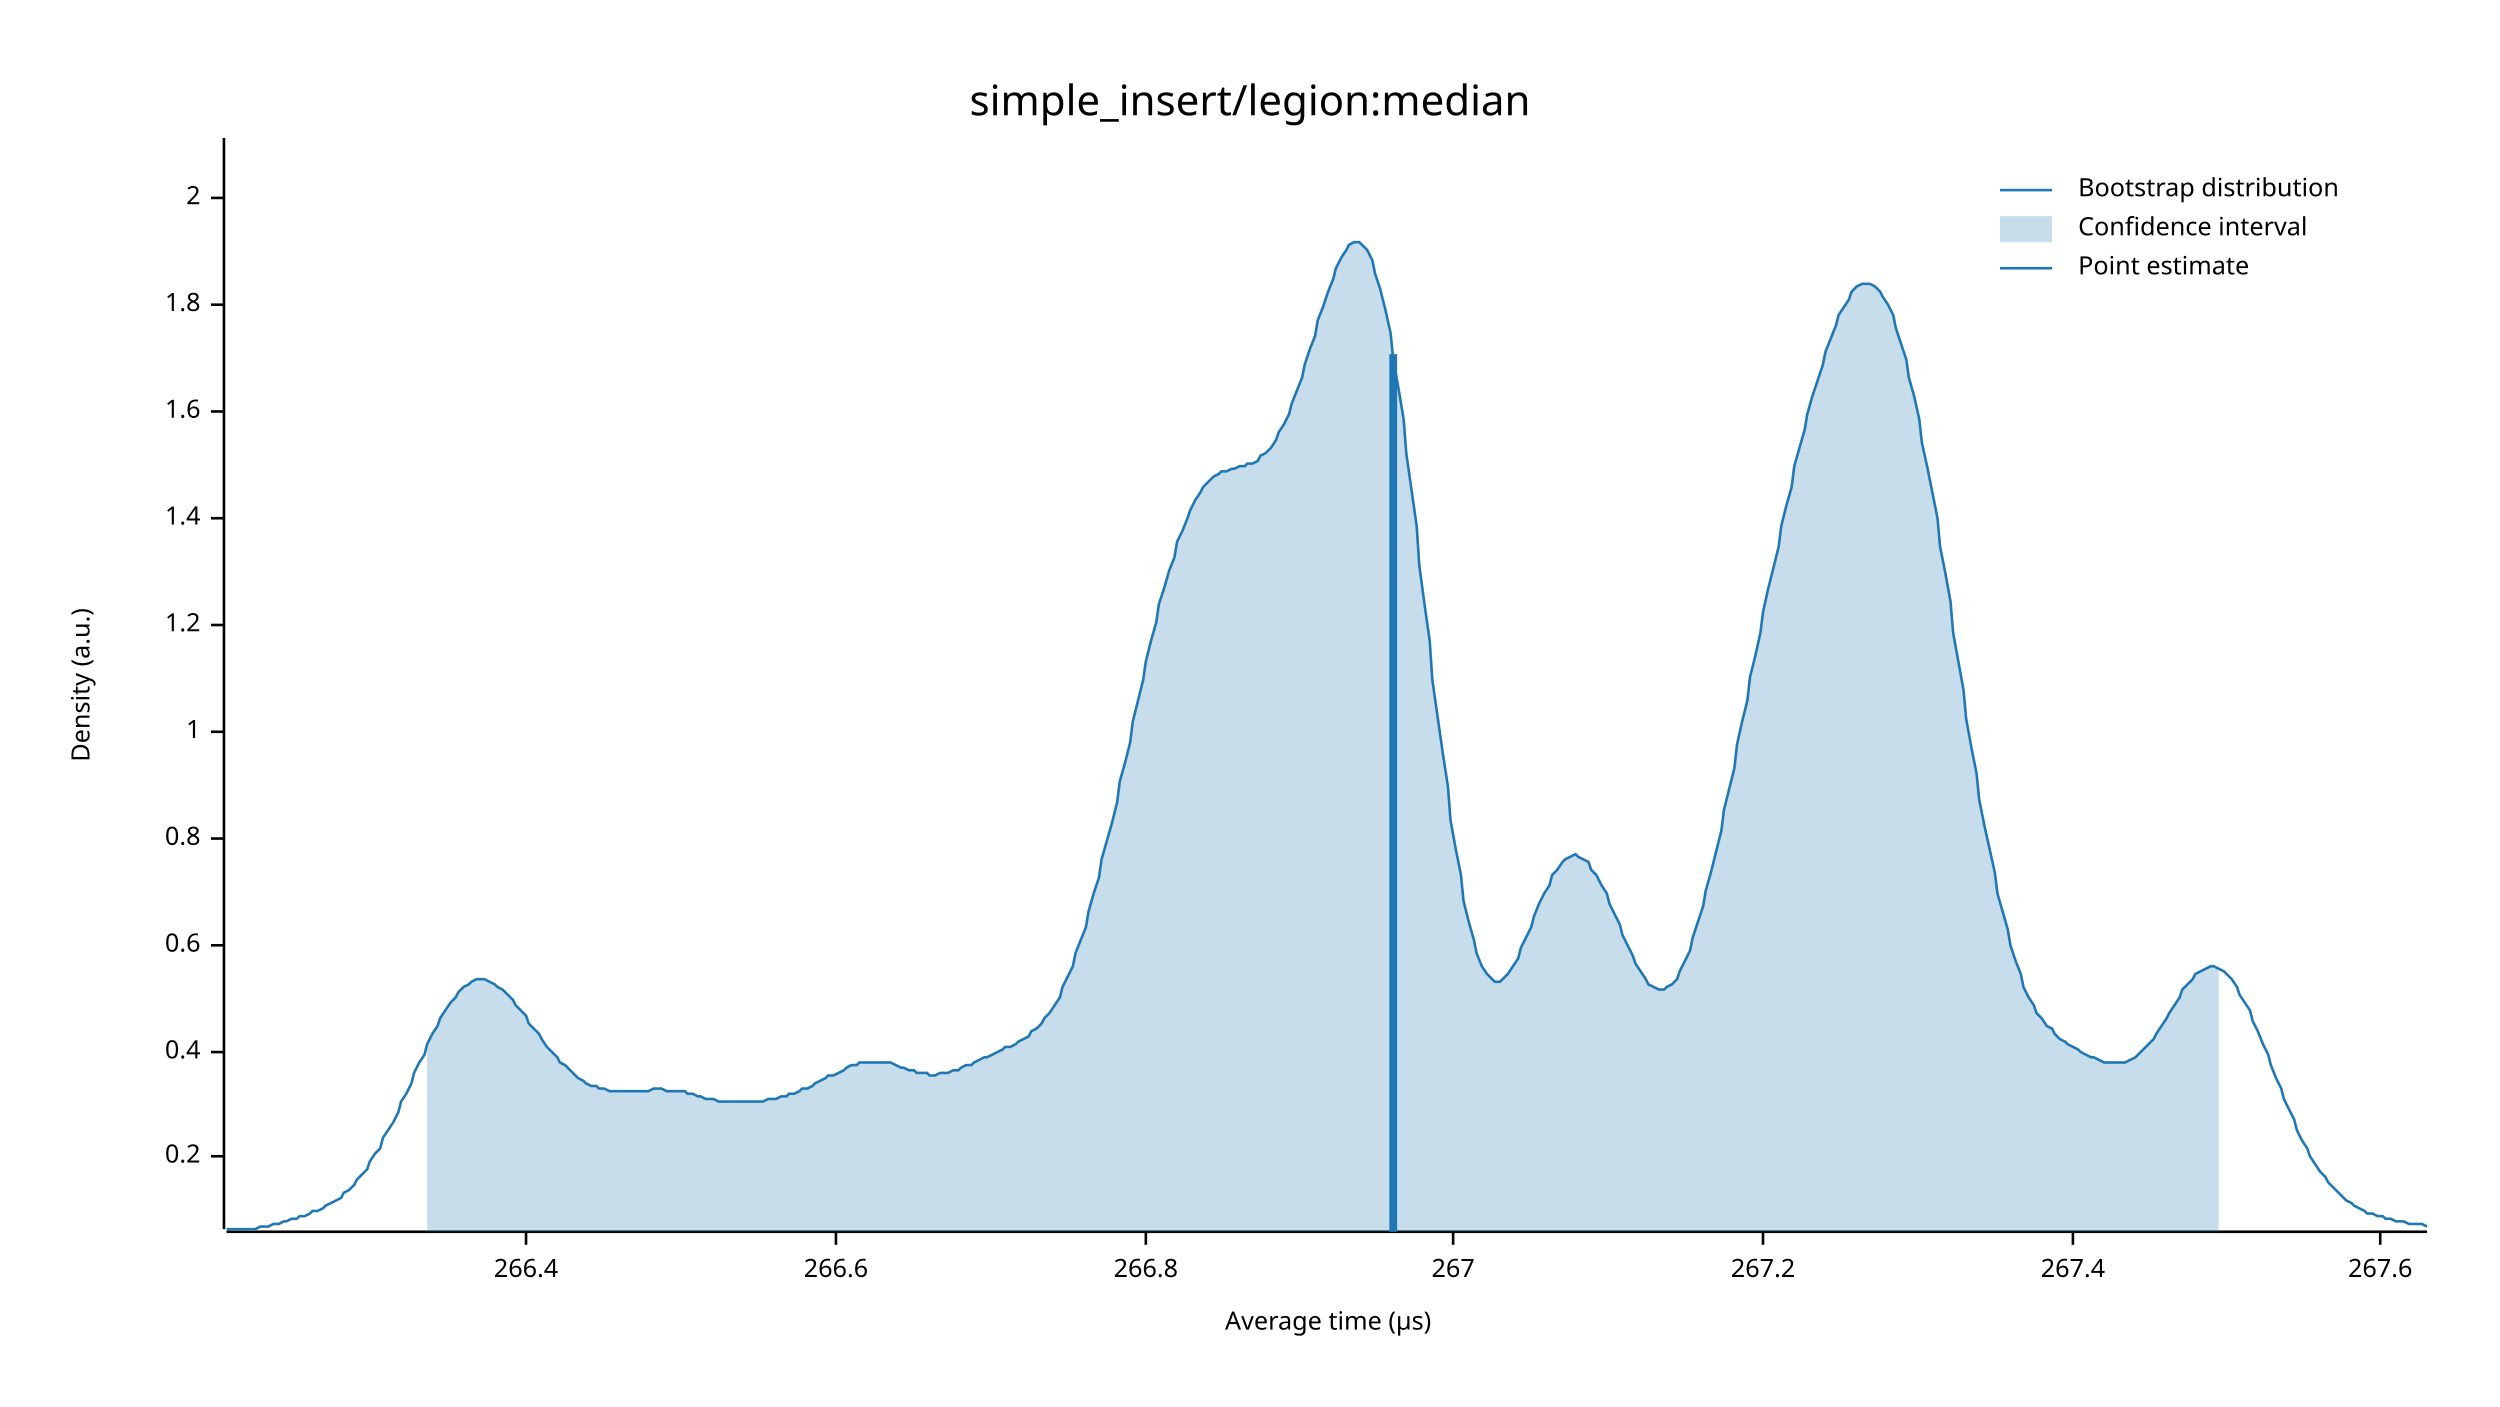
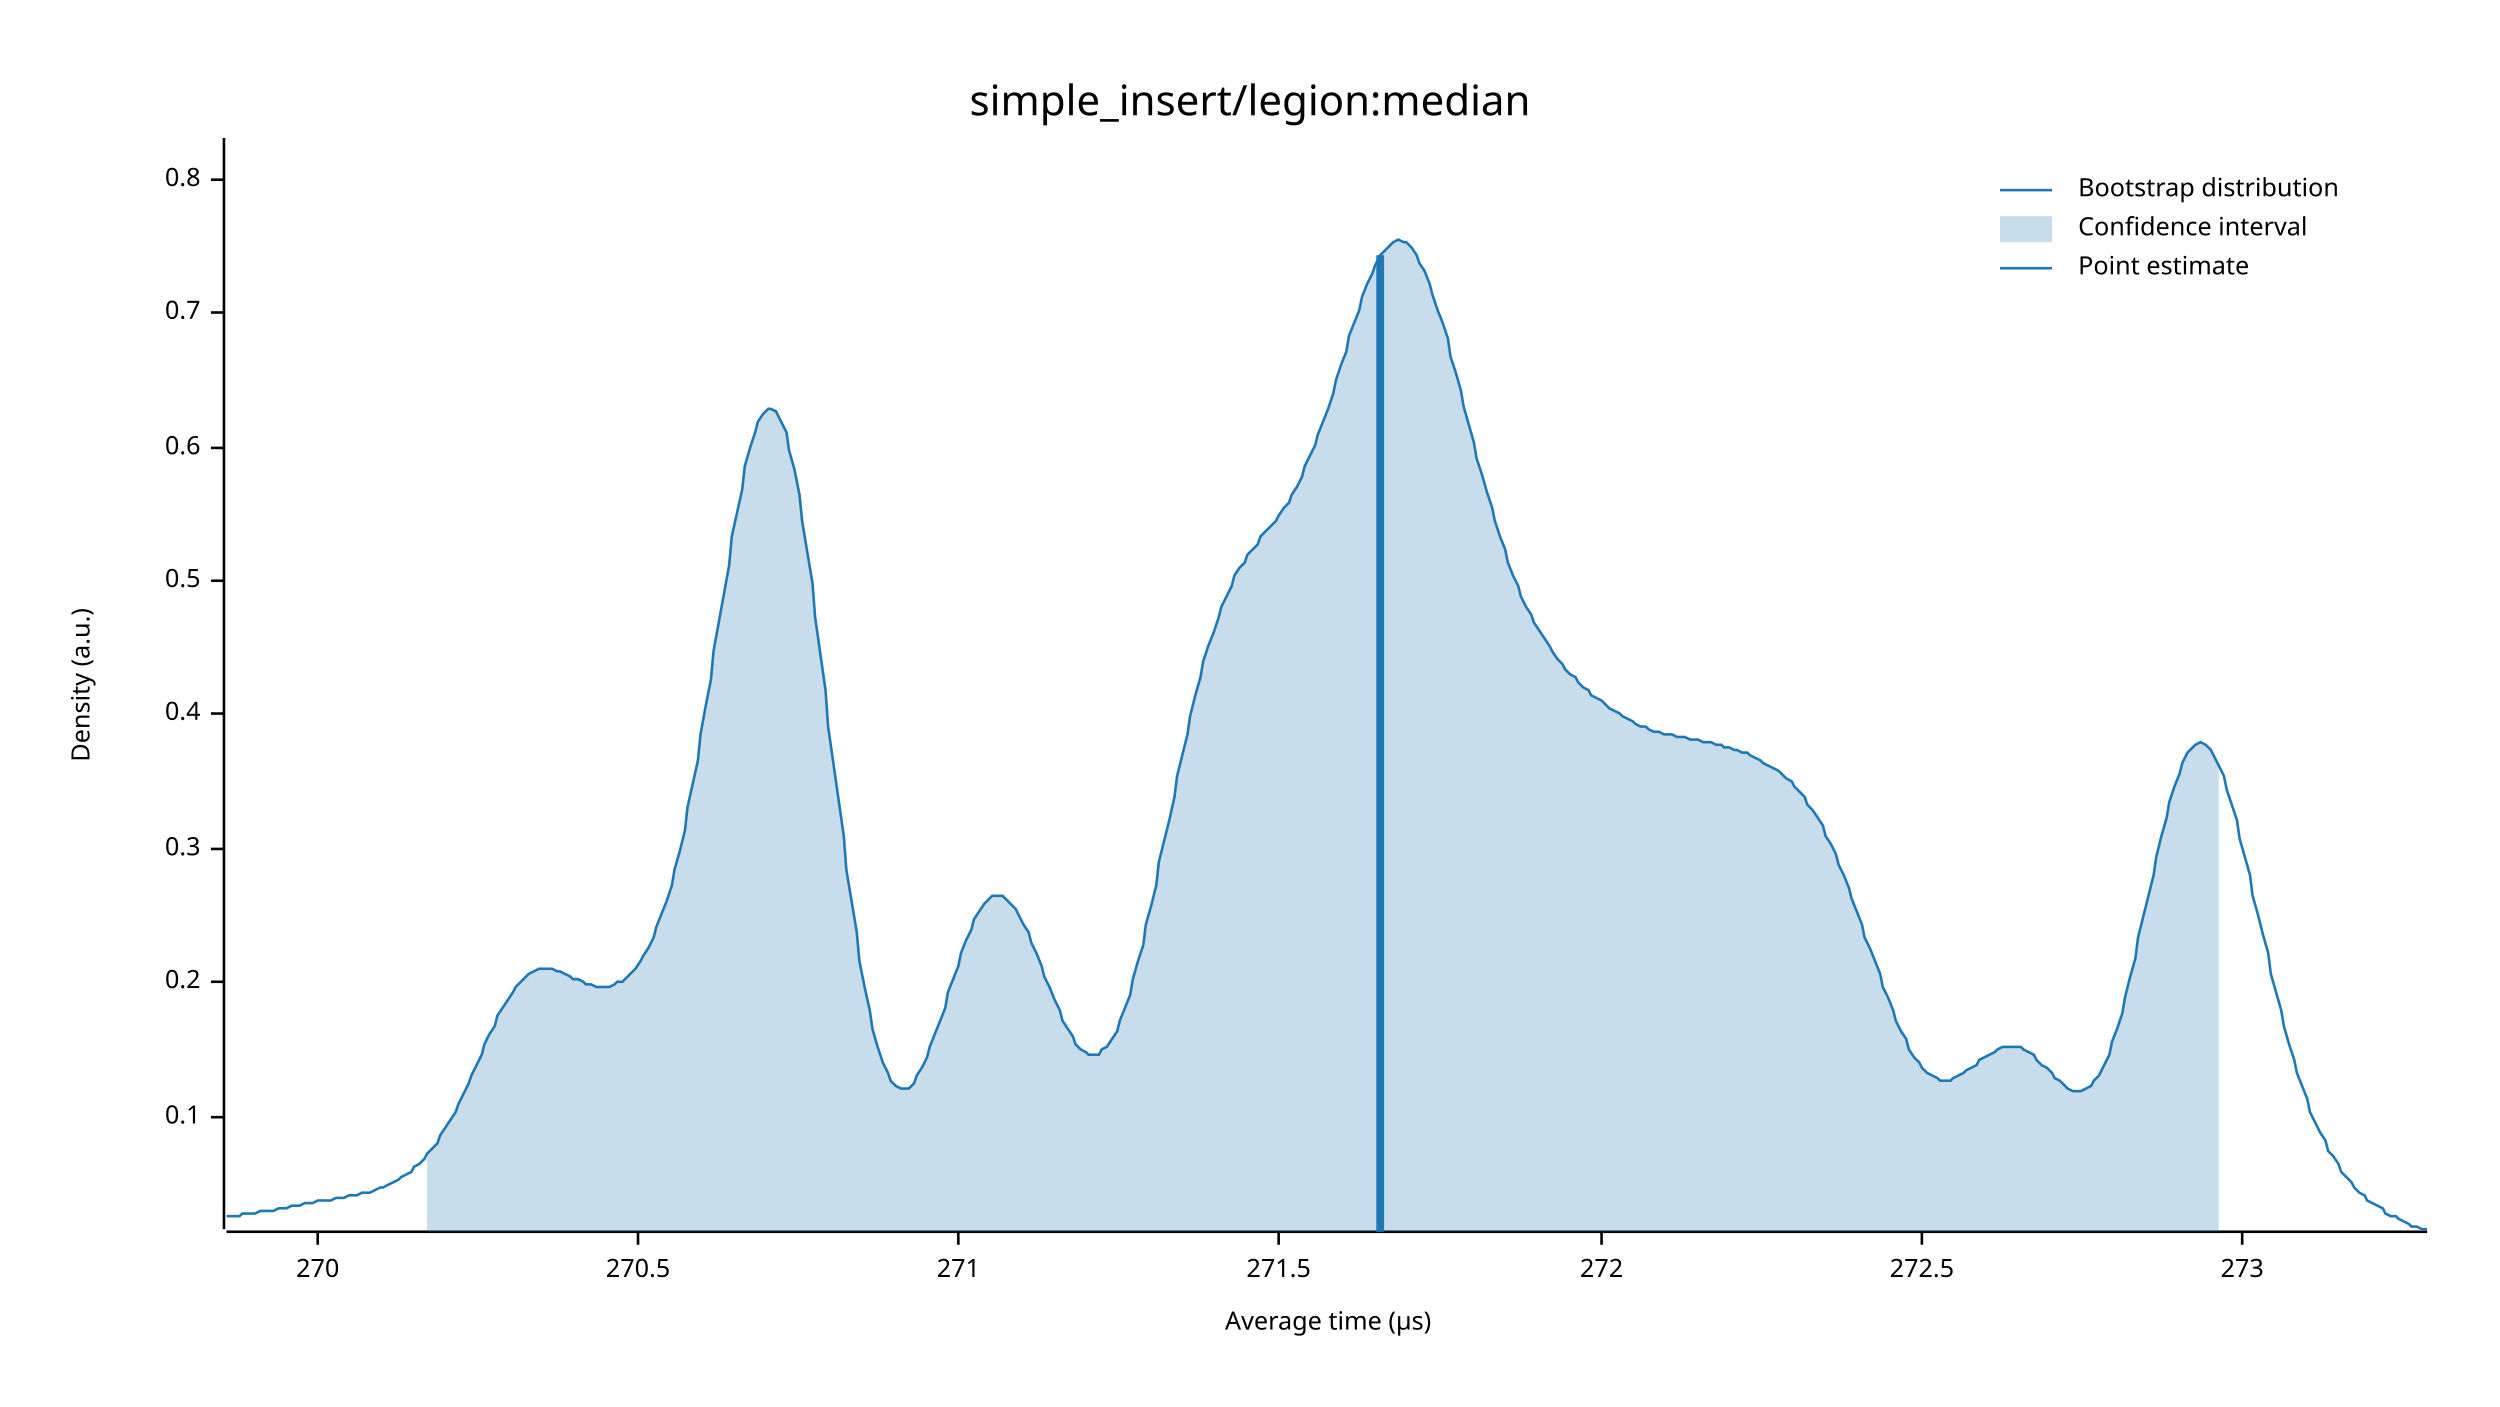
<svg xmlns="http://www.w3.org/2000/svg" width="960" height="540" viewBox="0 0 960 540">
  <text x="480" y="32" dy="0.76em" text-anchor="middle" font-family="sans-serif" font-size="16.129" opacity="1" fill="#000000">
simple_insert/legion:median
</text>
  <text x="27" y="263" dy="0.76em" text-anchor="middle" font-family="sans-serif" font-size="9.677" opacity="1" fill="#000000" transform="rotate(270, 27, 263)">
Density (a.u.)
</text>
  <text x="510" y="513" dy="-0.5ex" text-anchor="middle" font-family="sans-serif" font-size="9.677" opacity="1" fill="#000000">
Average time (µs)
</text>
  <polyline fill="none" opacity="1" stroke="#000000" stroke-width="1" points="86,53 86,472 " />
-   <text x="77" y="444" dy="0.5ex" text-anchor="end" font-family="sans-serif" font-size="9.677" opacity="1" fill="#000000">
+   <text x="77" y="429" dy="0.5ex" text-anchor="end" font-family="sans-serif" font-size="9.677" opacity="1" fill="#000000">
+ 0.1
+ </text>
+   <polyline fill="none" opacity="1" stroke="#000000" stroke-width="1" points="81,429 86,429 " />
+   <text x="77" y="377" dy="0.5ex" text-anchor="end" font-family="sans-serif" font-size="9.677" opacity="1" fill="#000000">
0.2
</text>
-   <polyline fill="none" opacity="1" stroke="#000000" stroke-width="1" points="81,444 86,444 " />
-   <text x="77" y="404" dy="0.5ex" text-anchor="end" font-family="sans-serif" font-size="9.677" opacity="1" fill="#000000">
+   <polyline fill="none" opacity="1" stroke="#000000" stroke-width="1" points="81,377 86,377 " />
+   <text x="77" y="326" dy="0.5ex" text-anchor="end" font-family="sans-serif" font-size="9.677" opacity="1" fill="#000000">
+ 0.3
+ </text>
+   <polyline fill="none" opacity="1" stroke="#000000" stroke-width="1" points="81,326 86,326 " />
+   <text x="77" y="274" dy="0.5ex" text-anchor="end" font-family="sans-serif" font-size="9.677" opacity="1" fill="#000000">
0.4
</text>
-   <polyline fill="none" opacity="1" stroke="#000000" stroke-width="1" points="81,404 86,404 " />
-   <text x="77" y="363" dy="0.5ex" text-anchor="end" font-family="sans-serif" font-size="9.677" opacity="1" fill="#000000">
+   <polyline fill="none" opacity="1" stroke="#000000" stroke-width="1" points="81,274 86,274 " />
+   <text x="77" y="223" dy="0.5ex" text-anchor="end" font-family="sans-serif" font-size="9.677" opacity="1" fill="#000000">
+ 0.5
+ </text>
+   <polyline fill="none" opacity="1" stroke="#000000" stroke-width="1" points="81,223 86,223 " />
+   <text x="77" y="172" dy="0.5ex" text-anchor="end" font-family="sans-serif" font-size="9.677" opacity="1" fill="#000000">
0.6
</text>
-   <polyline fill="none" opacity="1" stroke="#000000" stroke-width="1" points="81,363 86,363 " />
-   <text x="77" y="322" dy="0.5ex" text-anchor="end" font-family="sans-serif" font-size="9.677" opacity="1" fill="#000000">
+   <polyline fill="none" opacity="1" stroke="#000000" stroke-width="1" points="81,172 86,172 " />
+   <text x="77" y="120" dy="0.5ex" text-anchor="end" font-family="sans-serif" font-size="9.677" opacity="1" fill="#000000">
+ 0.7
+ </text>
+   <polyline fill="none" opacity="1" stroke="#000000" stroke-width="1" points="81,120 86,120 " />
+   <text x="77" y="69" dy="0.5ex" text-anchor="end" font-family="sans-serif" font-size="9.677" opacity="1" fill="#000000">
0.8
</text>
-   <polyline fill="none" opacity="1" stroke="#000000" stroke-width="1" points="81,322 86,322 " />
-   <text x="77" y="281" dy="0.5ex" text-anchor="end" font-family="sans-serif" font-size="9.677" opacity="1" fill="#000000">
- 1
+   <polyline fill="none" opacity="1" stroke="#000000" stroke-width="1" points="81,69 86,69 " />
+   <polyline fill="none" opacity="1" stroke="#000000" stroke-width="1" points="87,473 932,473 " />
+   <text x="122" y="483" dy="0.76em" text-anchor="middle" font-family="sans-serif" font-size="9.677" opacity="1" fill="#000000">
+ 270
</text>
-   <polyline fill="none" opacity="1" stroke="#000000" stroke-width="1" points="81,281 86,281 " />
-   <text x="77" y="240" dy="0.5ex" text-anchor="end" font-family="sans-serif" font-size="9.677" opacity="1" fill="#000000">
- 1.2
+   <polyline fill="none" opacity="1" stroke="#000000" stroke-width="1" points="122,473 122,478 " />
+   <text x="245" y="483" dy="0.76em" text-anchor="middle" font-family="sans-serif" font-size="9.677" opacity="1" fill="#000000">
+ 270.5
</text>
-   <polyline fill="none" opacity="1" stroke="#000000" stroke-width="1" points="81,240 86,240 " />
-   <text x="77" y="199" dy="0.5ex" text-anchor="end" font-family="sans-serif" font-size="9.677" opacity="1" fill="#000000">
- 1.4
+   <polyline fill="none" opacity="1" stroke="#000000" stroke-width="1" points="245,473 245,478 " />
+   <text x="368" y="483" dy="0.76em" text-anchor="middle" font-family="sans-serif" font-size="9.677" opacity="1" fill="#000000">
+ 271
</text>
-   <polyline fill="none" opacity="1" stroke="#000000" stroke-width="1" points="81,199 86,199 " />
-   <text x="77" y="158" dy="0.5ex" text-anchor="end" font-family="sans-serif" font-size="9.677" opacity="1" fill="#000000">
- 1.6
+   <polyline fill="none" opacity="1" stroke="#000000" stroke-width="1" points="368,473 368,478 " />
+   <text x="491" y="483" dy="0.76em" text-anchor="middle" font-family="sans-serif" font-size="9.677" opacity="1" fill="#000000">
+ 271.5
</text>
-   <polyline fill="none" opacity="1" stroke="#000000" stroke-width="1" points="81,158 86,158 " />
-   <text x="77" y="117" dy="0.5ex" text-anchor="end" font-family="sans-serif" font-size="9.677" opacity="1" fill="#000000">
- 1.8
+   <polyline fill="none" opacity="1" stroke="#000000" stroke-width="1" points="491,473 491,478 " />
+   <text x="615" y="483" dy="0.76em" text-anchor="middle" font-family="sans-serif" font-size="9.677" opacity="1" fill="#000000">
+ 272
</text>
-   <polyline fill="none" opacity="1" stroke="#000000" stroke-width="1" points="81,117 86,117 " />
-   <text x="77" y="76" dy="0.5ex" text-anchor="end" font-family="sans-serif" font-size="9.677" opacity="1" fill="#000000">
- 2
+   <polyline fill="none" opacity="1" stroke="#000000" stroke-width="1" points="615,473 615,478 " />
+   <text x="738" y="483" dy="0.76em" text-anchor="middle" font-family="sans-serif" font-size="9.677" opacity="1" fill="#000000">
+ 272.5
</text>
-   <polyline fill="none" opacity="1" stroke="#000000" stroke-width="1" points="81,76 86,76 " />
-   <polyline fill="none" opacity="1" stroke="#000000" stroke-width="1" points="87,473 932,473 " />
-   <text x="202" y="483" dy="0.76em" text-anchor="middle" font-family="sans-serif" font-size="9.677" opacity="1" fill="#000000">
- 266.4
+   <polyline fill="none" opacity="1" stroke="#000000" stroke-width="1" points="738,473 738,478 " />
+   <text x="861" y="483" dy="0.76em" text-anchor="middle" font-family="sans-serif" font-size="9.677" opacity="1" fill="#000000">
+ 273
</text>
-   <polyline fill="none" opacity="1" stroke="#000000" stroke-width="1" points="202,473 202,478 " />
-   <text x="321" y="483" dy="0.76em" text-anchor="middle" font-family="sans-serif" font-size="9.677" opacity="1" fill="#000000">
- 266.6
- </text>
-   <polyline fill="none" opacity="1" stroke="#000000" stroke-width="1" points="321,473 321,478 " />
-   <text x="440" y="483" dy="0.76em" text-anchor="middle" font-family="sans-serif" font-size="9.677" opacity="1" fill="#000000">
- 266.8
- </text>
-   <polyline fill="none" opacity="1" stroke="#000000" stroke-width="1" points="440,473 440,478 " />
-   <text x="558" y="483" dy="0.76em" text-anchor="middle" font-family="sans-serif" font-size="9.677" opacity="1" fill="#000000">
- 267
- </text>
-   <polyline fill="none" opacity="1" stroke="#000000" stroke-width="1" points="558,473 558,478 " />
-   <text x="677" y="483" dy="0.76em" text-anchor="middle" font-family="sans-serif" font-size="9.677" opacity="1" fill="#000000">
- 267.2
- </text>
-   <polyline fill="none" opacity="1" stroke="#000000" stroke-width="1" points="677,473 677,478 " />
-   <text x="796" y="483" dy="0.76em" text-anchor="middle" font-family="sans-serif" font-size="9.677" opacity="1" fill="#000000">
- 267.4
- </text>
-   <polyline fill="none" opacity="1" stroke="#000000" stroke-width="1" points="796,473 796,478 " />
-   <text x="914" y="483" dy="0.76em" text-anchor="middle" font-family="sans-serif" font-size="9.677" opacity="1" fill="#000000">
- 267.6
- </text>
-   <polyline fill="none" opacity="1" stroke="#000000" stroke-width="1" points="914,473 914,478 " />
-   <polyline fill="none" opacity="1" stroke="#1F78B4" stroke-width="1" points="87,472 88,472 90,472 92,472 93,472 95,472 97,472 98,472 100,471 102,471 103,471 105,470 107,470 109,469 110,469 112,468 114,468 115,467 117,467 119,466 120,465 122,465 124,464 125,463 127,462 129,461 131,460 132,458 134,457 136,455 137,453 139,451 141,449 142,446 144,443 146,441 147,437 149,434 151,431 153,427 154,423 156,420 158,416 159,412 161,408 163,405 164,401 166,397 168,394 169,391 171,388 173,385 175,383 176,381 178,379 180,378 181,377 183,376 185,376 186,376 188,377 190,378 191,379 193,380 195,382 197,384 198,386 200,388 202,390 203,393 205,395 207,397 208,399 210,402 212,404 214,406 215,408 217,409 219,411 220,412 222,414 224,415 225,416 227,417 229,417 230,418 232,418 234,419 236,419 237,419 239,419 241,419 242,419 244,419 246,419 247,419 249,419 251,418 252,418 254,418 256,419 258,419 259,419 261,419 263,419 264,420 266,420 268,421 269,421 271,422 273,422 274,422 276,423 278,423 280,423 281,423 283,423 285,423 286,423 288,423 290,423 291,423 293,423 295,422 296,422 298,422 300,421 302,421 303,420 305,420 307,419 308,418 310,418 312,417 313,416 315,415 317,414 318,413 320,413 322,412 324,411 325,410 327,409 329,409 330,408 332,408 334,408 335,408 337,408 339,408 341,408 342,408 344,409 346,410 347,410 349,411 351,411 352,412 354,412 356,412 357,413 359,413 361,412 363,412 364,412 366,411 368,411 369,410 371,409 373,409 374,408 376,407 378,406 379,406 381,405 383,404 385,403 386,402 388,402 390,401 391,400 393,399 395,398 396,396 398,395 400,393 401,391 403,389 405,386 407,383 408,379 410,375 412,371 413,366 415,361 417,356 418,350 420,343 422,337 423,330 425,323 427,316 429,308 430,300 432,293 434,285 435,277 437,269 439,261 440,254 442,246 444,239 445,232 447,226 449,219 451,214 452,208 454,204 456,199 457,196 459,192 461,189 462,187 464,185 466,183 468,182 469,181 471,181 473,180 474,180 476,179 478,179 479,178 481,178 483,177 484,175 486,174 488,172 490,169 491,166 493,163 495,159 496,155 498,150 500,145 501,140 503,134 505,129 506,123 508,118 510,112 512,107 513,103 515,99 517,96 518,94 520,93 522,93 523,94 525,96 527,100 528,105 530,111 532,119 534,128 535,138 537,149 539,161 540,174 542,188 544,202 545,217 547,232 549,246 550,261 552,275 554,289 556,302 557,315 559,326 561,336 562,346 564,354 566,361 567,366 569,371 571,374 573,376 574,377 576,377 578,375 579,374 581,371 583,368 584,364 586,360 588,356 589,352 591,347 593,343 595,340 596,336 598,334 600,331 601,330 603,329 605,328 606,329 608,330 610,331 611,334 613,336 615,340 617,343 618,347 620,351 622,355 623,359 625,363 627,367 628,370 630,373 632,376 633,378 635,379 637,380 639,380 640,379 642,378 644,376 645,373 647,369 649,365 650,360 652,354 654,348 655,342 657,335 659,327 661,319 662,311 664,303 666,295 667,286 669,277 671,269 672,260 674,252 676,243 677,235 679,226 681,218 683,210 684,202 686,194 688,187 689,179 691,172 693,165 694,159 696,152 698,146 700,140 701,135 703,130 705,125 706,121 708,118 710,115 711,112 713,110 715,109 716,109 718,109 720,110 722,112 723,114 725,117 727,121 728,126 730,132 732,138 733,145 735,152 737,161 738,170 740,179 742,189 744,199 745,210 747,220 749,231 750,243 752,254 754,265 755,276 757,287 759,297 760,307 762,317 764,326 766,335 767,343 769,350 771,357 772,363 774,369 776,374 777,379 779,383 781,386 782,389 784,391 786,394 788,395 789,397 791,399 793,400 794,401 796,402 798,403 799,404 801,405 803,406 804,406 806,407 808,408 810,408 811,408 813,408 815,408 816,408 818,407 820,406 821,405 823,403 825,401 827,399 828,397 830,394 832,391 833,389 835,386 837,383 838,380 840,378 842,376 843,374 845,373 847,372 849,371 850,371 852,372 854,373 855,374 857,376 859,379 860,382 862,385 864,388 865,392 867,396 869,401 871,405 872,409 874,414 876,418 877,422 879,426 881,430 882,434 884,438 886,441 887,444 889,447 891,450 893,452 894,454 896,456 898,458 899,459 901,461 903,462 904,463 906,464 908,465 909,466 911,466 913,467 915,467 916,468 918,468 920,469 921,469 923,469 925,470 926,470 928,470 930,470 932,471 " />
-   <polygon opacity="0.25" fill="#1F78B4" points="164,401 166,397 168,394 169,391 171,388 173,385 175,383 176,381 178,379 180,378 181,377 183,376 185,376 186,376 188,377 190,378 191,379 193,380 195,382 197,384 198,386 200,388 202,390 203,393 205,395 207,397 208,399 210,402 212,404 214,406 215,408 217,409 219,411 220,412 222,414 224,415 225,416 227,417 229,417 230,418 232,418 234,419 236,419 237,419 239,419 241,419 242,419 244,419 246,419 247,419 249,419 251,418 252,418 254,418 256,419 258,419 259,419 261,419 263,419 264,420 266,420 268,421 269,421 271,422 273,422 274,422 276,423 278,423 280,423 281,423 283,423 285,423 286,423 288,423 290,423 291,423 293,423 295,422 296,422 298,422 300,421 302,421 303,420 305,420 307,419 308,418 310,418 312,417 313,416 315,415 317,414 318,413 320,413 322,412 324,411 325,410 327,409 329,409 330,408 332,408 334,408 335,408 337,408 339,408 341,408 342,408 344,409 346,410 347,410 349,411 351,411 352,412 354,412 356,412 357,413 359,413 361,412 363,412 364,412 366,411 368,411 369,410 371,409 373,409 374,408 376,407 378,406 379,406 381,405 383,404 385,403 386,402 388,402 390,401 391,400 393,399 395,398 396,396 398,395 400,393 401,391 403,389 405,386 407,383 408,379 410,375 412,371 413,366 415,361 417,356 418,350 420,343 422,337 423,330 425,323 427,316 429,308 430,300 432,293 434,285 435,277 437,269 439,261 440,254 442,246 444,239 445,232 447,226 449,219 451,214 452,208 454,204 456,199 457,196 459,192 461,189 462,187 464,185 466,183 468,182 469,181 471,181 473,180 474,180 476,179 478,179 479,178 481,178 483,177 484,175 486,174 488,172 490,169 491,166 493,163 495,159 496,155 498,150 500,145 501,140 503,134 505,129 506,123 508,118 510,112 512,107 513,103 515,99 517,96 518,94 520,93 522,93 523,94 525,96 527,100 528,105 530,111 532,119 534,128 535,138 537,149 539,161 540,174 542,188 544,202 545,217 547,232 549,246 550,261 552,275 554,289 556,302 557,315 559,326 561,336 562,346 564,354 566,361 567,366 569,371 571,374 573,376 574,377 576,377 578,375 579,374 581,371 583,368 584,364 586,360 588,356 589,352 591,347 593,343 595,340 596,336 598,334 600,331 601,330 603,329 605,328 606,329 608,330 610,331 611,334 613,336 615,340 617,343 618,347 620,351 622,355 623,359 625,363 627,367 628,370 630,373 632,376 633,378 635,379 637,380 639,380 640,379 642,378 644,376 645,373 647,369 649,365 650,360 652,354 654,348 655,342 657,335 659,327 661,319 662,311 664,303 666,295 667,286 669,277 671,269 672,260 674,252 676,243 677,235 679,226 681,218 683,210 684,202 686,194 688,187 689,179 691,172 693,165 694,159 696,152 698,146 700,140 701,135 703,130 705,125 706,121 708,118 710,115 711,112 713,110 715,109 716,109 718,109 720,110 722,112 723,114 725,117 727,121 728,126 730,132 732,138 733,145 735,152 737,161 738,170 740,179 742,189 744,199 745,210 747,220 749,231 750,243 752,254 754,265 755,276 757,287 759,297 760,307 762,317 764,326 766,335 767,343 769,350 771,357 772,363 774,369 776,374 777,379 779,383 781,386 782,389 784,391 786,394 788,395 789,397 791,399 793,400 794,401 796,402 798,403 799,404 801,405 803,406 804,406 806,407 808,408 810,408 811,408 813,408 815,408 816,408 818,407 820,406 821,405 823,403 825,401 827,399 828,397 830,394 832,391 833,389 835,386 837,383 838,380 840,378 842,376 843,374 845,373 847,372 849,371 850,371 852,372 852,473 164,473 " />
-   <polyline fill="none" opacity="1" stroke="#1F78B4" stroke-width="3" points="535,473 535,136 " />
+   <polyline fill="none" opacity="1" stroke="#000000" stroke-width="1" points="861,473 861,478 " />
+   <polyline fill="none" opacity="1" stroke="#1F78B4" stroke-width="1" points="87,467 88,467 90,467 92,467 93,466 95,466 97,466 98,466 100,465 102,465 103,465 105,465 107,464 109,464 110,464 112,463 114,463 115,463 117,462 119,462 120,462 122,461 124,461 125,461 127,461 129,460 131,460 132,460 134,459 136,459 137,459 139,458 141,458 142,458 144,457 146,456 147,456 149,455 151,454 153,453 154,452 156,451 158,450 159,448 161,447 163,445 164,443 166,441 168,439 169,436 171,433 173,430 175,427 176,424 178,420 180,416 181,413 183,409 185,405 186,401 188,397 190,394 191,390 193,387 195,384 197,381 198,379 200,377 202,375 203,374 205,373 207,372 208,372 210,372 212,372 214,373 215,373 217,374 219,375 220,376 222,376 224,377 225,378 227,378 229,379 230,379 232,379 234,379 236,378 237,377 239,377 241,375 242,374 244,372 246,369 247,367 249,364 251,360 252,356 254,351 256,346 258,340 259,334 261,327 263,319 264,310 266,301 268,292 269,282 271,271 273,261 274,250 276,239 278,228 280,217 281,206 283,197 285,188 286,179 288,172 290,166 291,162 293,159 295,157 296,157 298,158 300,162 302,166 303,173 305,180 307,190 308,200 310,212 312,224 313,237 315,251 317,265 318,279 320,293 322,307 324,321 325,334 327,346 329,358 330,369 332,379 334,388 335,395 337,402 339,408 341,412 342,415 344,417 346,418 347,418 349,418 351,416 352,413 354,410 356,406 357,402 359,397 361,392 363,387 364,381 366,376 368,371 369,366 371,361 373,357 374,353 376,350 378,347 379,346 381,344 383,344 385,344 386,345 388,347 390,349 391,351 393,355 395,358 396,362 398,366 400,371 401,375 403,379 405,384 407,388 408,392 410,395 412,398 413,401 415,403 417,404 418,405 420,405 422,405 423,403 425,402 427,399 429,396 430,392 432,387 434,382 435,376 437,369 439,363 440,355 442,348 444,340 445,331 447,323 449,315 451,306 452,298 454,290 456,282 457,275 459,267 461,260 462,254 464,248 466,243 468,237 469,233 471,229 473,225 474,221 476,218 478,216 479,213 481,211 483,209 484,206 486,204 488,202 490,200 491,198 493,195 495,193 496,190 498,187 500,183 501,179 503,175 505,171 506,167 508,162 510,157 512,151 513,146 515,140 517,135 518,129 520,124 522,119 523,114 525,109 527,105 528,102 530,98 532,96 534,94 535,93 537,92 539,93 540,93 542,95 544,98 545,101 547,104 549,109 550,113 552,119 554,124 556,130 557,137 559,143 561,150 562,156 564,163 566,170 567,176 569,182 571,189 573,195 574,200 576,206 578,211 579,216 581,221 583,225 584,229 586,233 588,236 589,239 591,242 593,245 595,248 596,250 598,253 600,255 601,257 603,259 605,260 606,262 608,264 610,265 611,267 613,268 615,269 617,271 618,272 620,273 622,274 623,275 625,276 627,277 628,278 630,279 632,279 633,280 635,281 637,281 639,282 640,282 642,282 644,283 645,283 647,283 649,284 650,284 652,284 654,285 655,285 657,285 659,286 661,286 662,287 664,287 666,288 667,288 669,289 671,289 672,290 674,291 676,292 677,293 679,294 681,295 683,296 684,297 686,299 688,300 689,302 691,304 693,306 694,309 696,311 698,314 700,317 701,321 703,324 705,328 706,332 708,336 710,341 711,345 713,350 715,355 716,360 718,364 720,369 722,374 723,379 725,383 727,388 728,392 730,396 732,399 733,403 735,406 737,408 738,410 740,412 742,413 744,414 745,415 747,415 749,415 750,414 752,413 754,412 755,411 757,410 759,409 760,407 762,406 764,405 766,404 767,403 769,402 771,402 772,402 774,402 776,402 777,403 779,404 781,405 782,407 784,409 786,410 788,412 789,414 791,415 793,417 794,418 796,419 798,419 799,419 801,418 803,417 804,415 806,413 808,409 810,405 811,400 813,395 815,389 816,383 818,375 820,368 821,360 823,352 825,344 827,336 828,329 830,321 832,314 833,308 835,302 837,297 838,293 840,289 842,287 843,286 845,285 847,286 849,288 850,290 852,294 854,298 855,303 857,309 859,315 860,322 862,329 864,336 865,344 867,351 869,359 871,366 872,374 874,381 876,388 877,394 879,401 881,407 882,412 884,417 886,422 887,427 889,431 891,435 893,438 894,442 896,444 898,447 899,450 901,452 903,454 904,456 906,458 908,459 909,461 911,462 913,463 915,464 916,466 918,467 920,467 921,468 923,469 925,470 926,471 928,471 930,472 932,472 " />
+   <polygon opacity="0.25" fill="#1F78B4" points="164,443 166,441 168,439 169,436 171,433 173,430 175,427 176,424 178,420 180,416 181,413 183,409 185,405 186,401 188,397 190,394 191,390 193,387 195,384 197,381 198,379 200,377 202,375 203,374 205,373 207,372 208,372 210,372 212,372 214,373 215,373 217,374 219,375 220,376 222,376 224,377 225,378 227,378 229,379 230,379 232,379 234,379 236,378 237,377 239,377 241,375 242,374 244,372 246,369 247,367 249,364 251,360 252,356 254,351 256,346 258,340 259,334 261,327 263,319 264,310 266,301 268,292 269,282 271,271 273,261 274,250 276,239 278,228 280,217 281,206 283,197 285,188 286,179 288,172 290,166 291,162 293,159 295,157 296,157 298,158 300,162 302,166 303,173 305,180 307,190 308,200 310,212 312,224 313,237 315,251 317,265 318,279 320,293 322,307 324,321 325,334 327,346 329,358 330,369 332,379 334,388 335,395 337,402 339,408 341,412 342,415 344,417 346,418 347,418 349,418 351,416 352,413 354,410 356,406 357,402 359,397 361,392 363,387 364,381 366,376 368,371 369,366 371,361 373,357 374,353 376,350 378,347 379,346 381,344 383,344 385,344 386,345 388,347 390,349 391,351 393,355 395,358 396,362 398,366 400,371 401,375 403,379 405,384 407,388 408,392 410,395 412,398 413,401 415,403 417,404 418,405 420,405 422,405 423,403 425,402 427,399 429,396 430,392 432,387 434,382 435,376 437,369 439,363 440,355 442,348 444,340 445,331 447,323 449,315 451,306 452,298 454,290 456,282 457,275 459,267 461,260 462,254 464,248 466,243 468,237 469,233 471,229 473,225 474,221 476,218 478,216 479,213 481,211 483,209 484,206 486,204 488,202 490,200 491,198 493,195 495,193 496,190 498,187 500,183 501,179 503,175 505,171 506,167 508,162 510,157 512,151 513,146 515,140 517,135 518,129 520,124 522,119 523,114 525,109 527,105 528,102 530,98 532,96 534,94 535,93 537,92 539,93 540,93 542,95 544,98 545,101 547,104 549,109 550,113 552,119 554,124 556,130 557,137 559,143 561,150 562,156 564,163 566,170 567,176 569,182 571,189 573,195 574,200 576,206 578,211 579,216 581,221 583,225 584,229 586,233 588,236 589,239 591,242 593,245 595,248 596,250 598,253 600,255 601,257 603,259 605,260 606,262 608,264 610,265 611,267 613,268 615,269 617,271 618,272 620,273 622,274 623,275 625,276 627,277 628,278 630,279 632,279 633,280 635,281 637,281 639,282 640,282 642,282 644,283 645,283 647,283 649,284 650,284 652,284 654,285 655,285 657,285 659,286 661,286 662,287 664,287 666,288 667,288 669,289 671,289 672,290 674,291 676,292 677,293 679,294 681,295 683,296 684,297 686,299 688,300 689,302 691,304 693,306 694,309 696,311 698,314 700,317 701,321 703,324 705,328 706,332 708,336 710,341 711,345 713,350 715,355 716,360 718,364 720,369 722,374 723,379 725,383 727,388 728,392 730,396 732,399 733,403 735,406 737,408 738,410 740,412 742,413 744,414 745,415 747,415 749,415 750,414 752,413 754,412 755,411 757,410 759,409 760,407 762,406 764,405 766,404 767,403 769,402 771,402 772,402 774,402 776,402 777,403 779,404 781,405 782,407 784,409 786,410 788,412 789,414 791,415 793,417 794,418 796,419 798,419 799,419 801,418 803,417 804,415 806,413 808,409 810,405 811,400 813,395 815,389 816,383 818,375 820,368 821,360 823,352 825,344 827,336 828,329 830,321 832,314 833,308 835,302 837,297 838,293 840,289 842,287 843,286 845,285 847,286 849,288 850,290 852,294 852,473 164,473 " />
+   <polyline fill="none" opacity="1" stroke="#1F78B4" stroke-width="3" points="530,473 530,98 " />
  <text x="798" y="68" dy="0.76em" text-anchor="start" font-family="sans-serif" font-size="9.677" opacity="1" fill="#000000">
Bootstrap distribution
</text>
  <text x="798" y="83" dy="0.76em" text-anchor="start" font-family="sans-serif" font-size="9.677" opacity="1" fill="#000000">
Confidence interval
</text>
  <text x="798" y="98" dy="0.76em" text-anchor="start" font-family="sans-serif" font-size="9.677" opacity="1" fill="#000000">
Point estimate
</text>
  <polyline fill="none" opacity="1" stroke="#1F78B4" stroke-width="1" points="768,73 788,73 " />
  <rect x="768" y="83" width="20" height="10" opacity="0.25" fill="#1F78B4" stroke="none" />
  <polyline fill="none" opacity="1" stroke="#1F78B4" stroke-width="1" points="768,103 788,103 " />
</svg>
